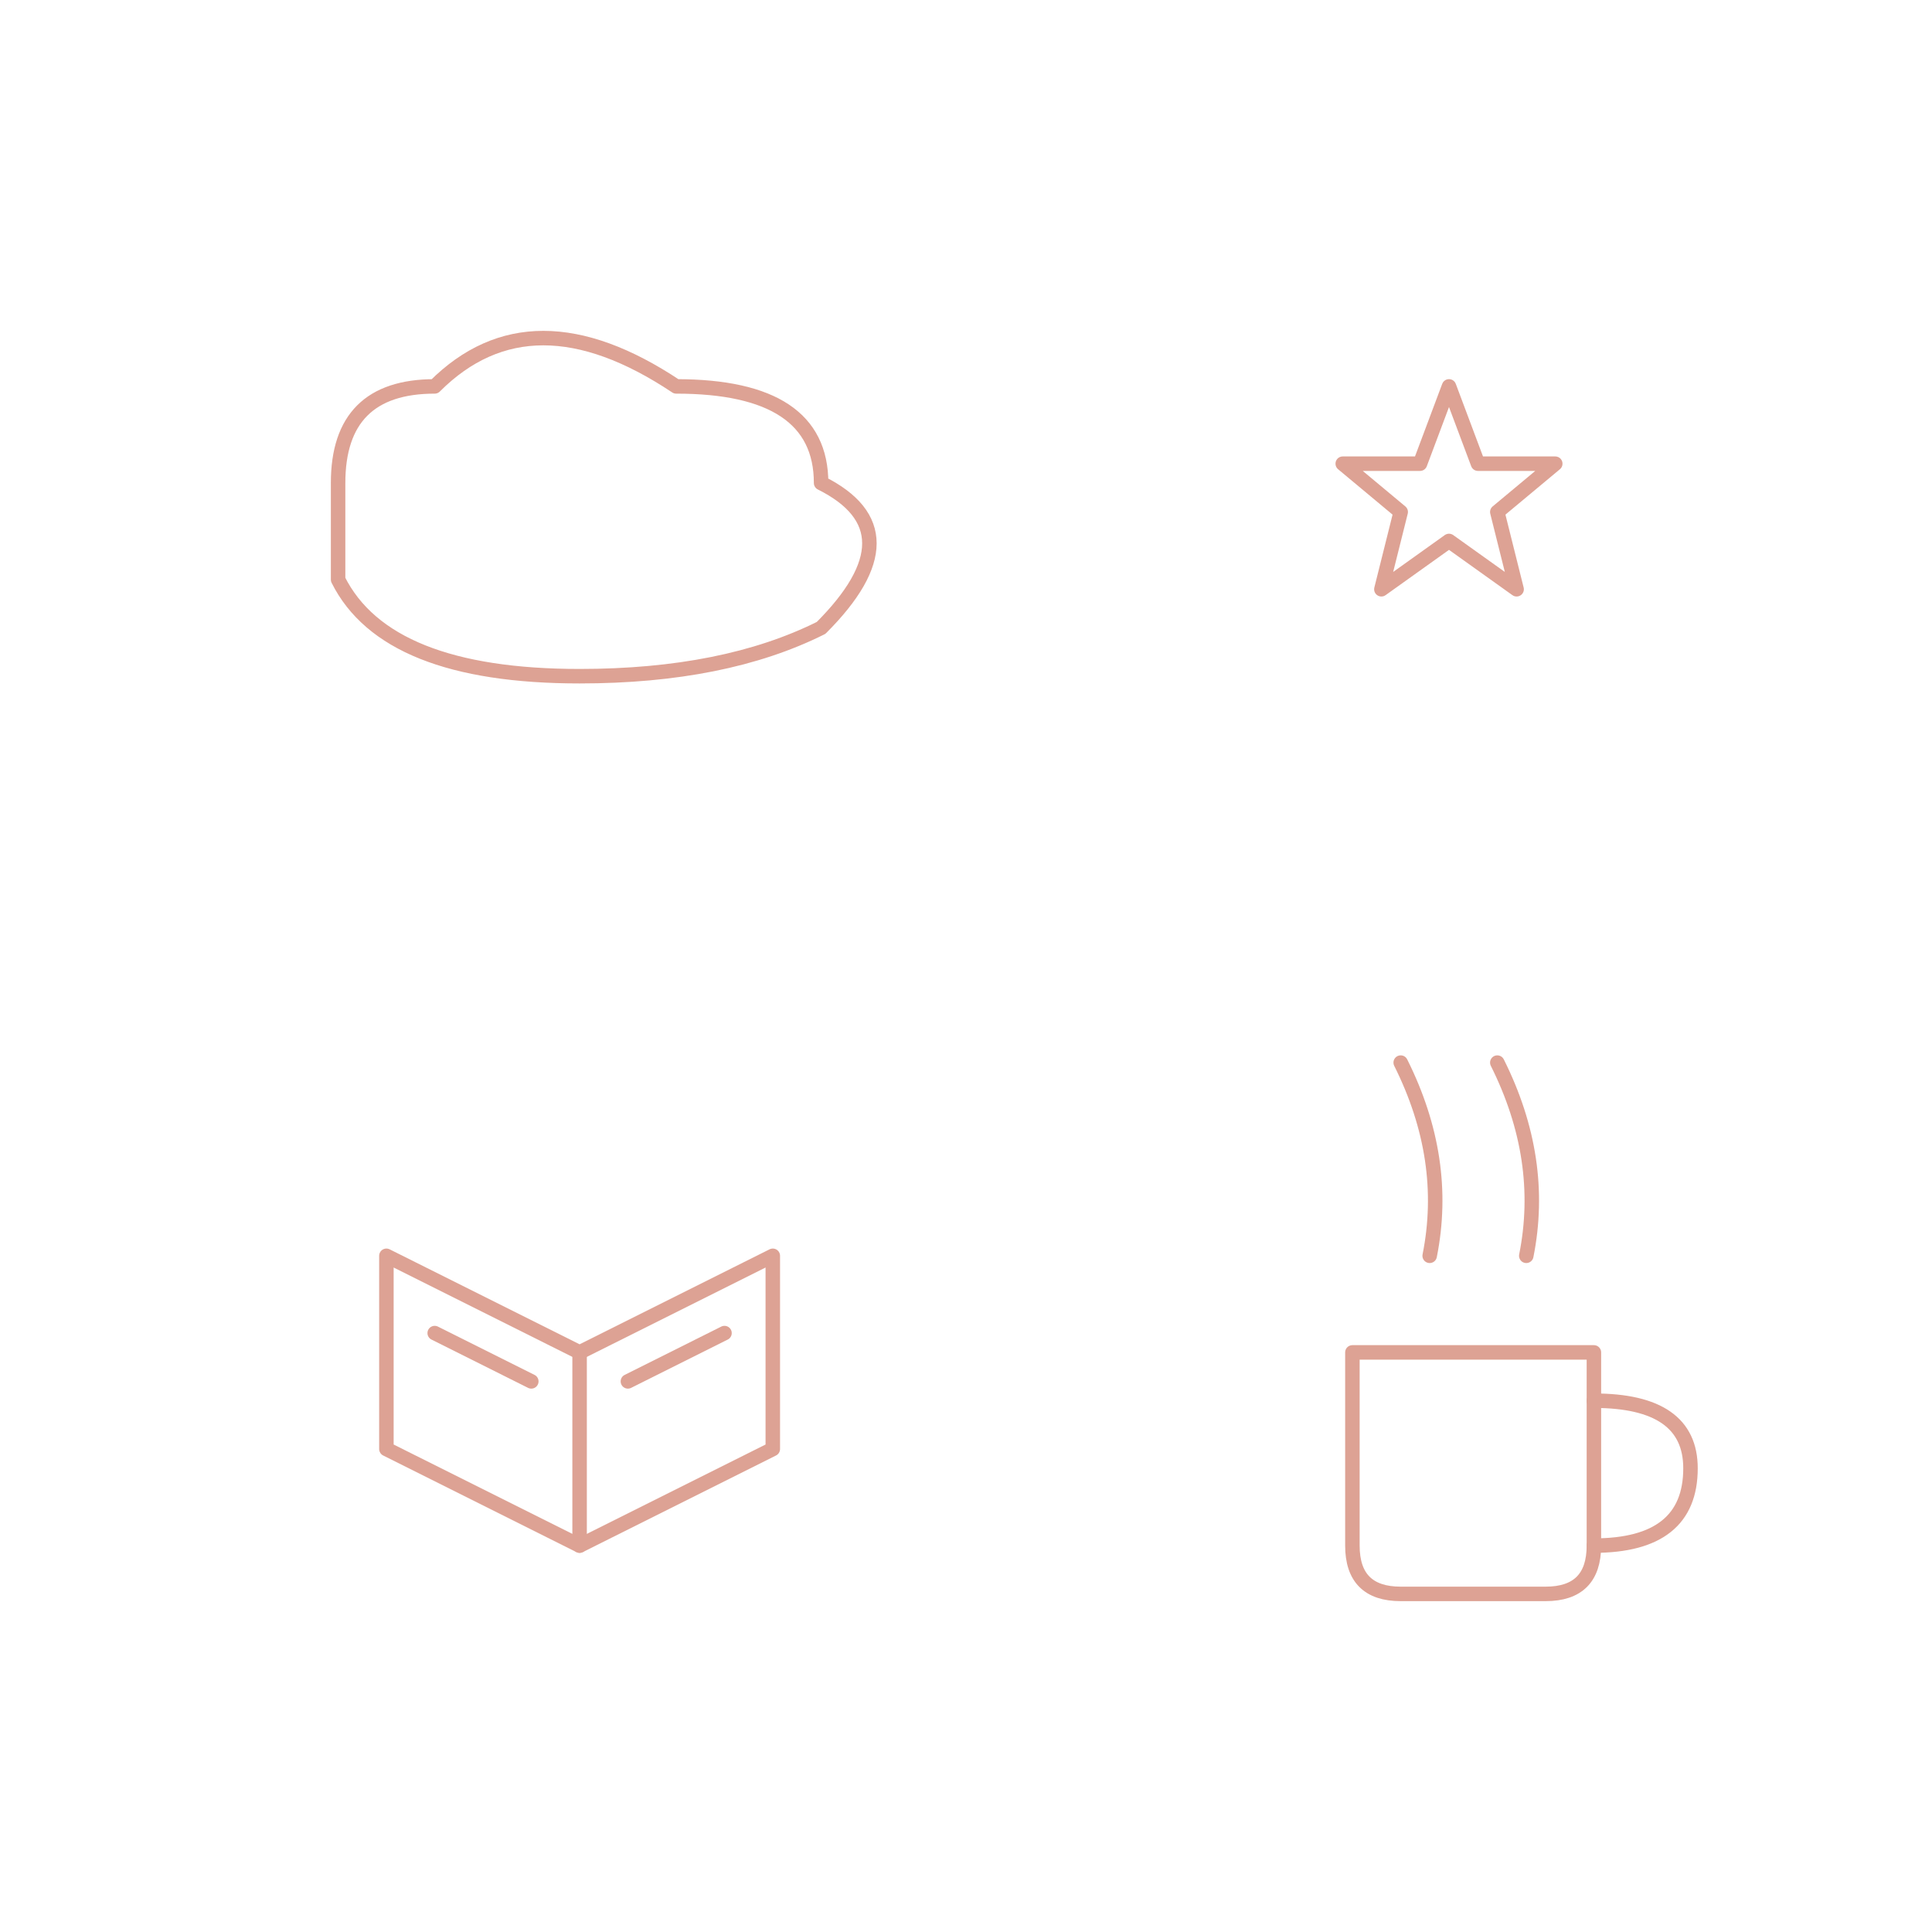
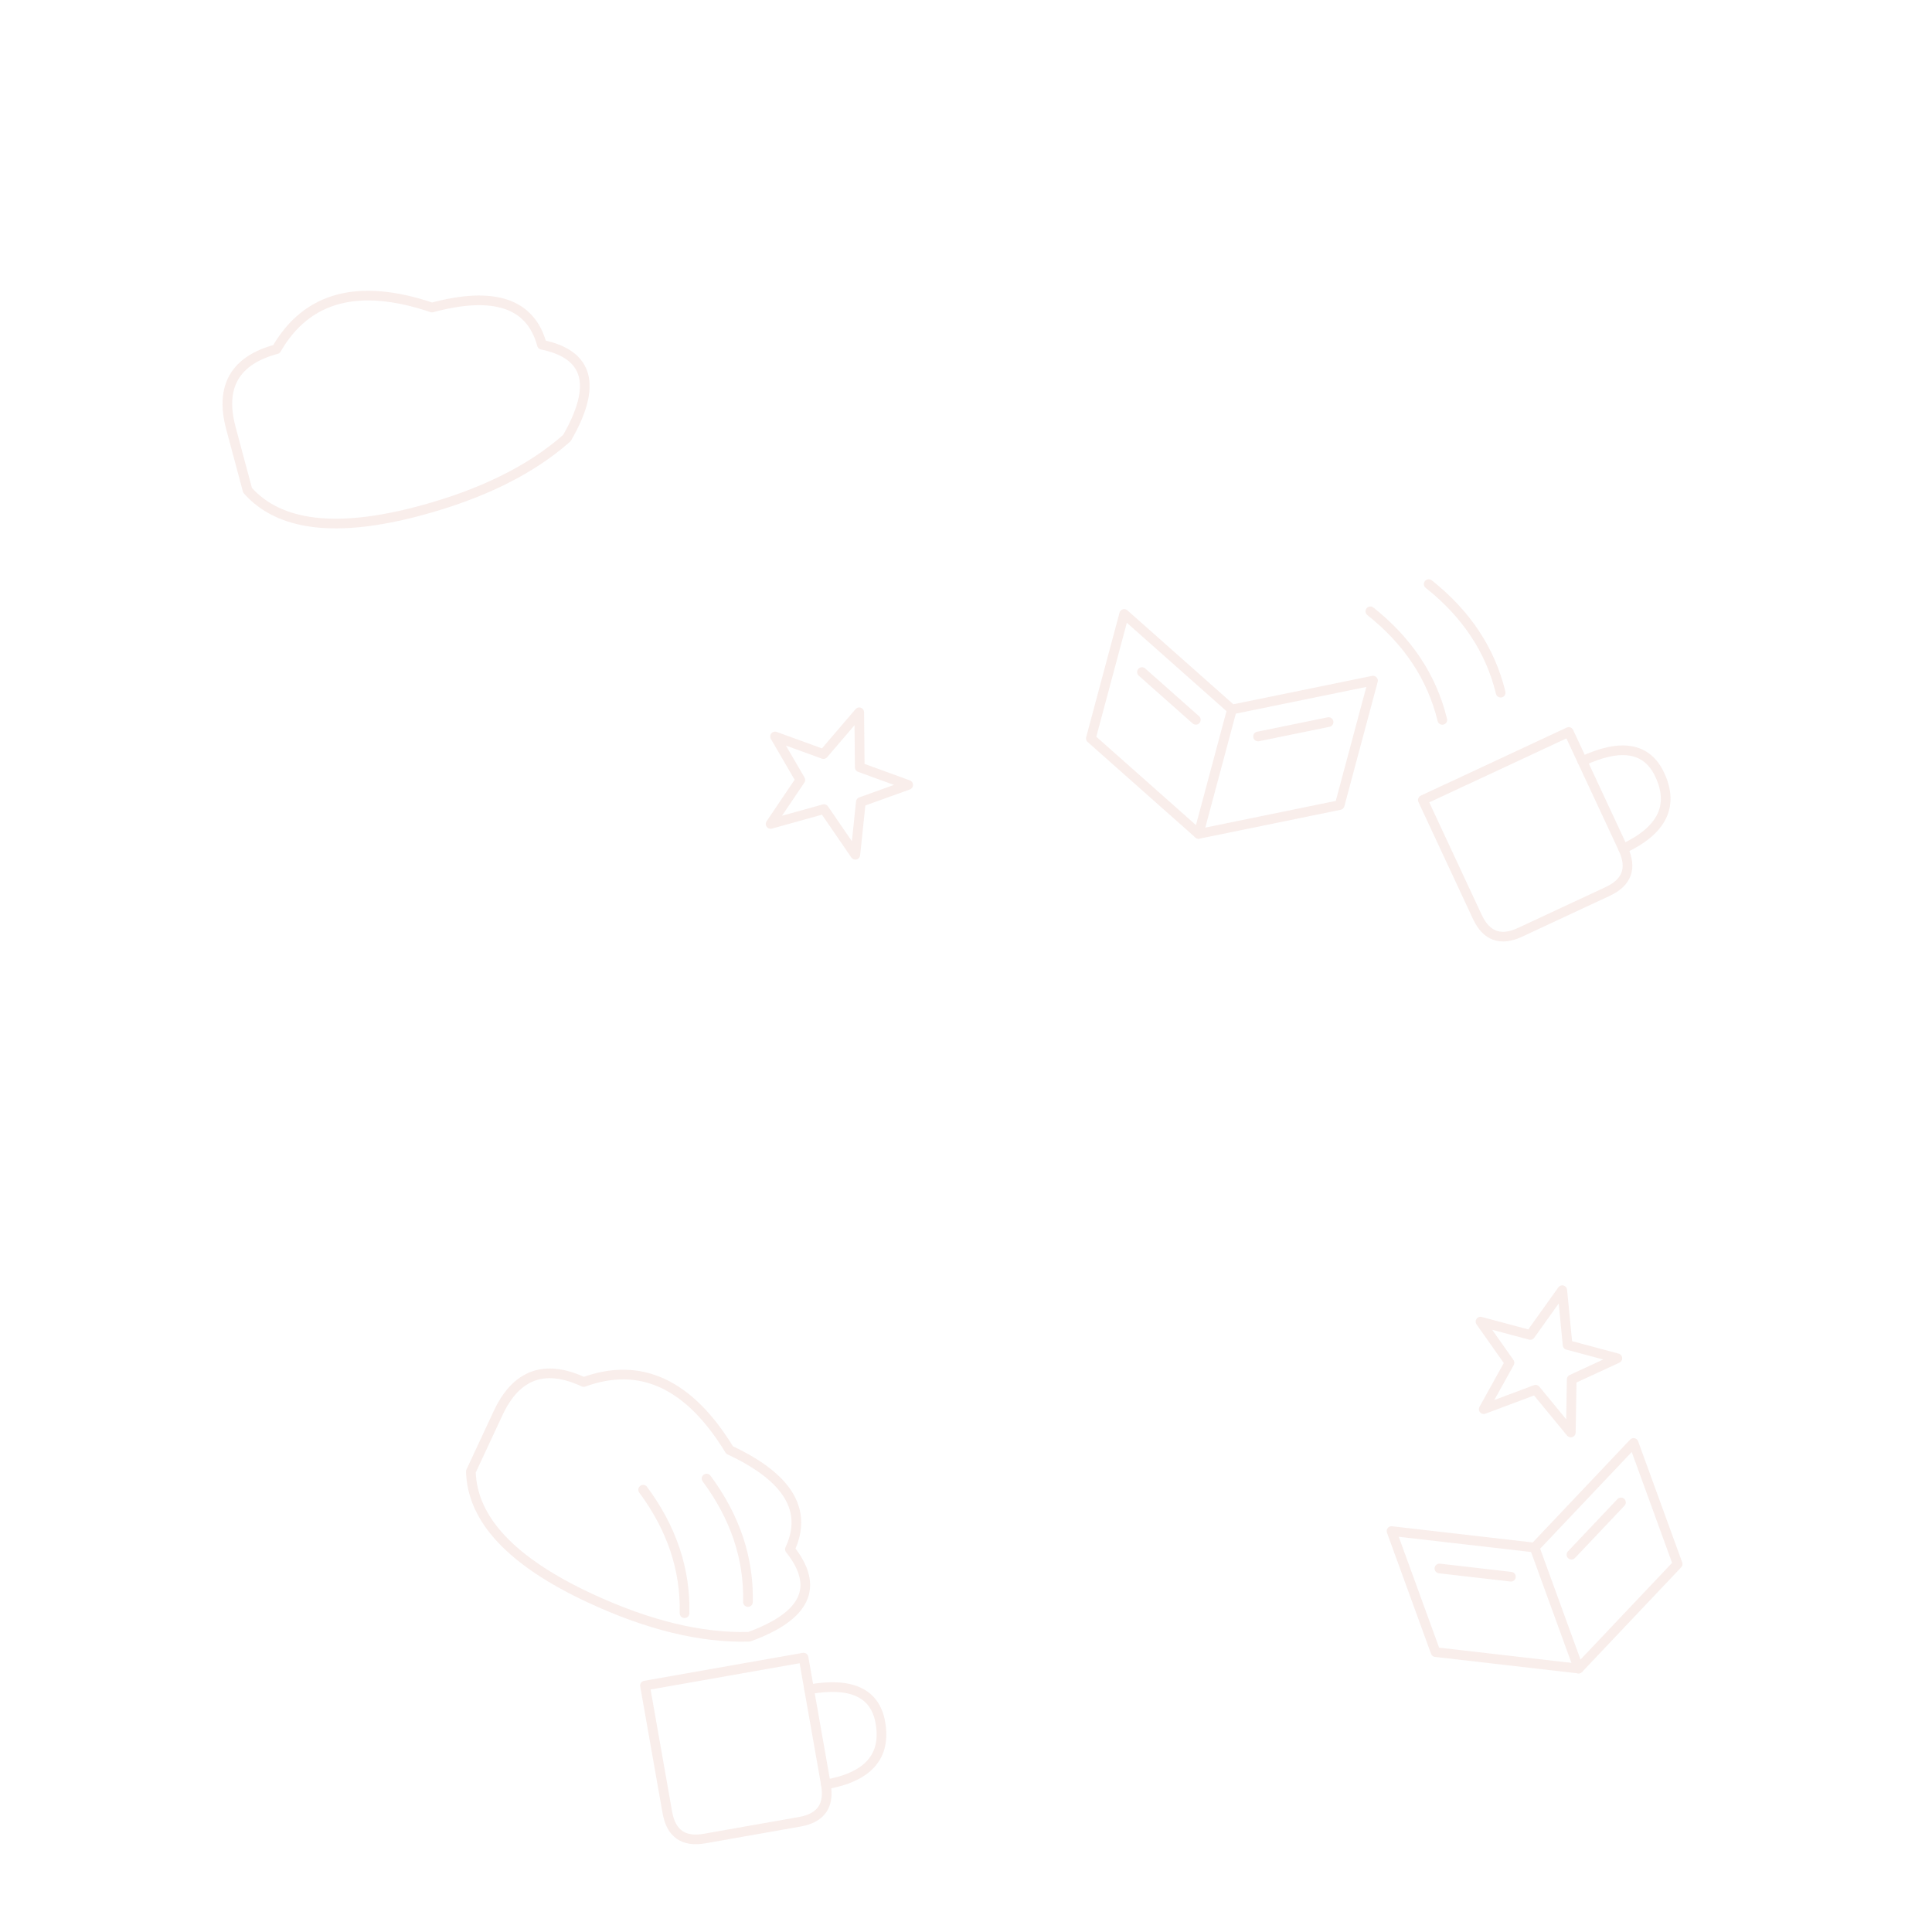
- <svg xmlns="http://www.w3.org/2000/svg" width="200" height="200" viewBox="0 0 200 200" fill="none" stroke="#D58B79" stroke-width="1.5" stroke-linecap="round" stroke-linejoin="round">
-   <g opacity="0.8">
-     <path d="M 35 50 Q 35 40 45 40 Q 55 30 70 40 Q 85 40 85 50 Q 95 55 85 65 Q 75 70 60 70 Q 40 70 35 60 Z" />
-     <path d="M 140 140 L 140 160 Q 140 165 145 165 L 160 165 Q 165 165 165 160 L 165 140 Z" />
-     <path d="M 165 145 Q 175 145 175 152 Q 175 160 165 160" />
-     <path d="M 148 130 Q 150 120 145 110" />
-     <path d="M 158 130 Q 160 120 155 110" />
-     <path d="M 150 40 L 153 48 L 161 48 L 155 53 L 157 61 L 150 56 L 143 61 L 145 53 L 139 48 L 147 48 Z" />
-     <path d="M 40 150 L 60 160 L 80 150 L 80 130 L 60 140 L 40 130 Z" />
-     <path d="M 60 140 L 60 160" />
-     <path d="M 45 138 L 55 143" />
-     <path d="M 75 138 L 65 143" />
+ <svg xmlns="http://www.w3.org/2000/svg" width="300" height="300" viewBox="0 0 300 300" fill="none" stroke="#D58B79" stroke-width="1.5" stroke-linecap="round" stroke-linejoin="round">
+   <g opacity="0.15">
+     <g transform="translate(0, 10) rotate(-15, 60, 50)">
+       <path d="M 35 50 Q 35 40 45 40 Q 55 30 70 40 Q 85 40 85 50 Q 95 55 85 65 Q 75 70 60 70 Q 40 70 35 60 Z" />
+     </g>
+     <g transform="translate(-20, 70) rotate(20, 150, 50)">
+       <path d="M 150 40 L 153 48 L 161 48 L 155 53 L 157 61 L 150 56 L 143 61 L 145 53 L 139 48 L 147 48 Z" />
+     </g>
+     <g transform="translate(130, -30) rotate(15, 60, 145)">
+       <path d="M 40 150 L 60 160 L 80 150 L 80 130 L 60 140 L 40 130 Z" />
+       <path d="M 60 140 L 60 160" />
+       <path d="M 45 138 L 55 143" />
+       <path d="M 75 138 L 65 143" />
+     </g>
+     <g transform="translate(80, -20) rotate(-25, 150, 140)">
+       <path d="M 140 140 L 140 160 Q 140 165 145 165 L 160 165 Q 165 165 165 160 L 165 140 Z" />
+       <path d="M 165 145 Q 175 145 175 152 Q 175 160 165 160" />
+       <path d="M 148 130 Q 150 120 145 110" />
+       <path d="M 158 130 Q 160 120 155 110" />
+     </g>
+     <g transform="translate(-40, 120) rotate(-10, 150, 140)">
+       <path d="M 140 140 L 140 160 Q 140 165 145 165 L 160 165 Q 165 165 165 160 L 165 140 Z" />
+       <path d="M 165 145 Q 175 145 175 152 Q 175 160 165 160" />
+       <path d="M 148 130 Q 150 120 145 110" />
+       <path d="M 158 130 Q 160 120 155 110" />
+     </g>
+     <g transform="translate(40, 180) rotate(25, 60, 50)">
+       <path d="M 35 50 Q 35 40 45 40 Q 55 30 70 40 Q 85 40 85 50 Q 95 55 85 65 Q 75 70 60 70 Q 40 70 35 60 Z" />
+     </g>
+     <g transform="translate(180, 100) rotate(-20, 60, 145)">
+       <path d="M 40 150 L 60 160 L 80 150 L 80 130 L 60 140 L 40 130 Z" />
+       <path d="M 60 140 L 60 160" />
+       <path d="M 45 138 L 55 143" />
+       <path d="M 75 138 L 65 143" />
+     </g>
+     <g transform="translate(90, 160) rotate(15, 150, 50)">
+       <path d="M 150 40 L 153 48 L 161 48 L 155 53 L 157 61 L 150 56 L 143 61 L 145 53 L 139 48 L 147 48 Z" />
+     </g>
  </g>
</svg>
